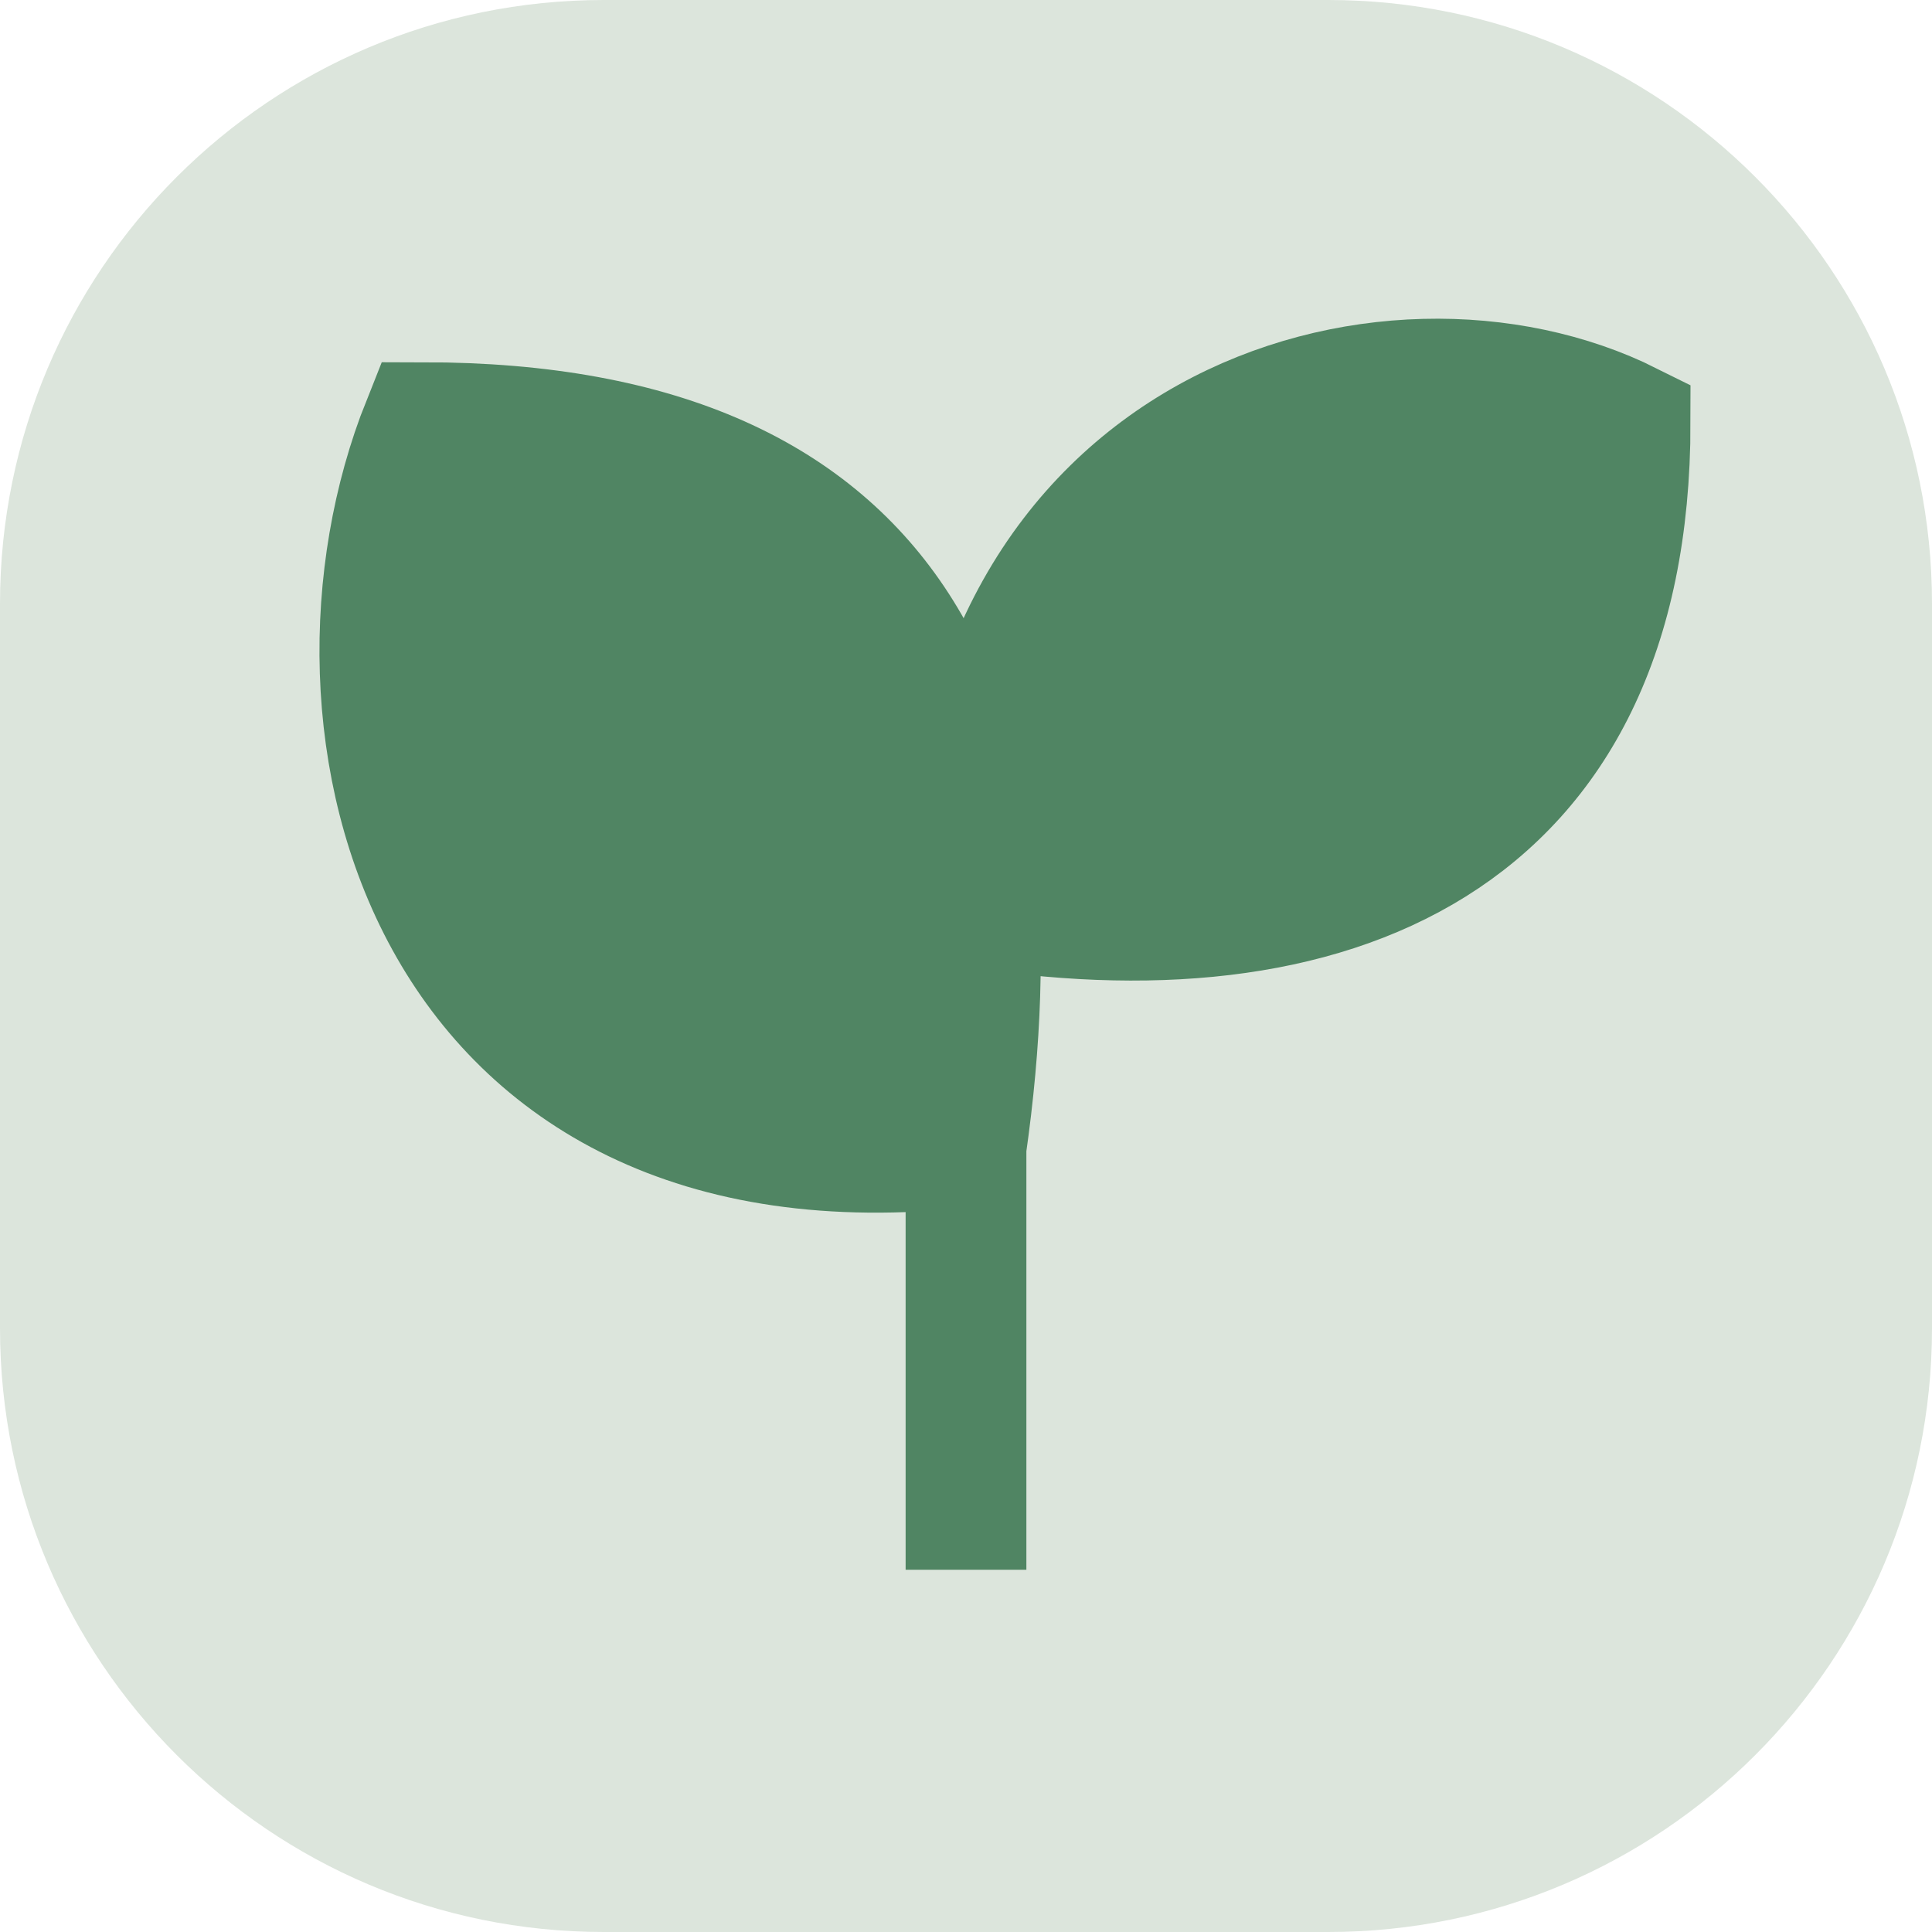
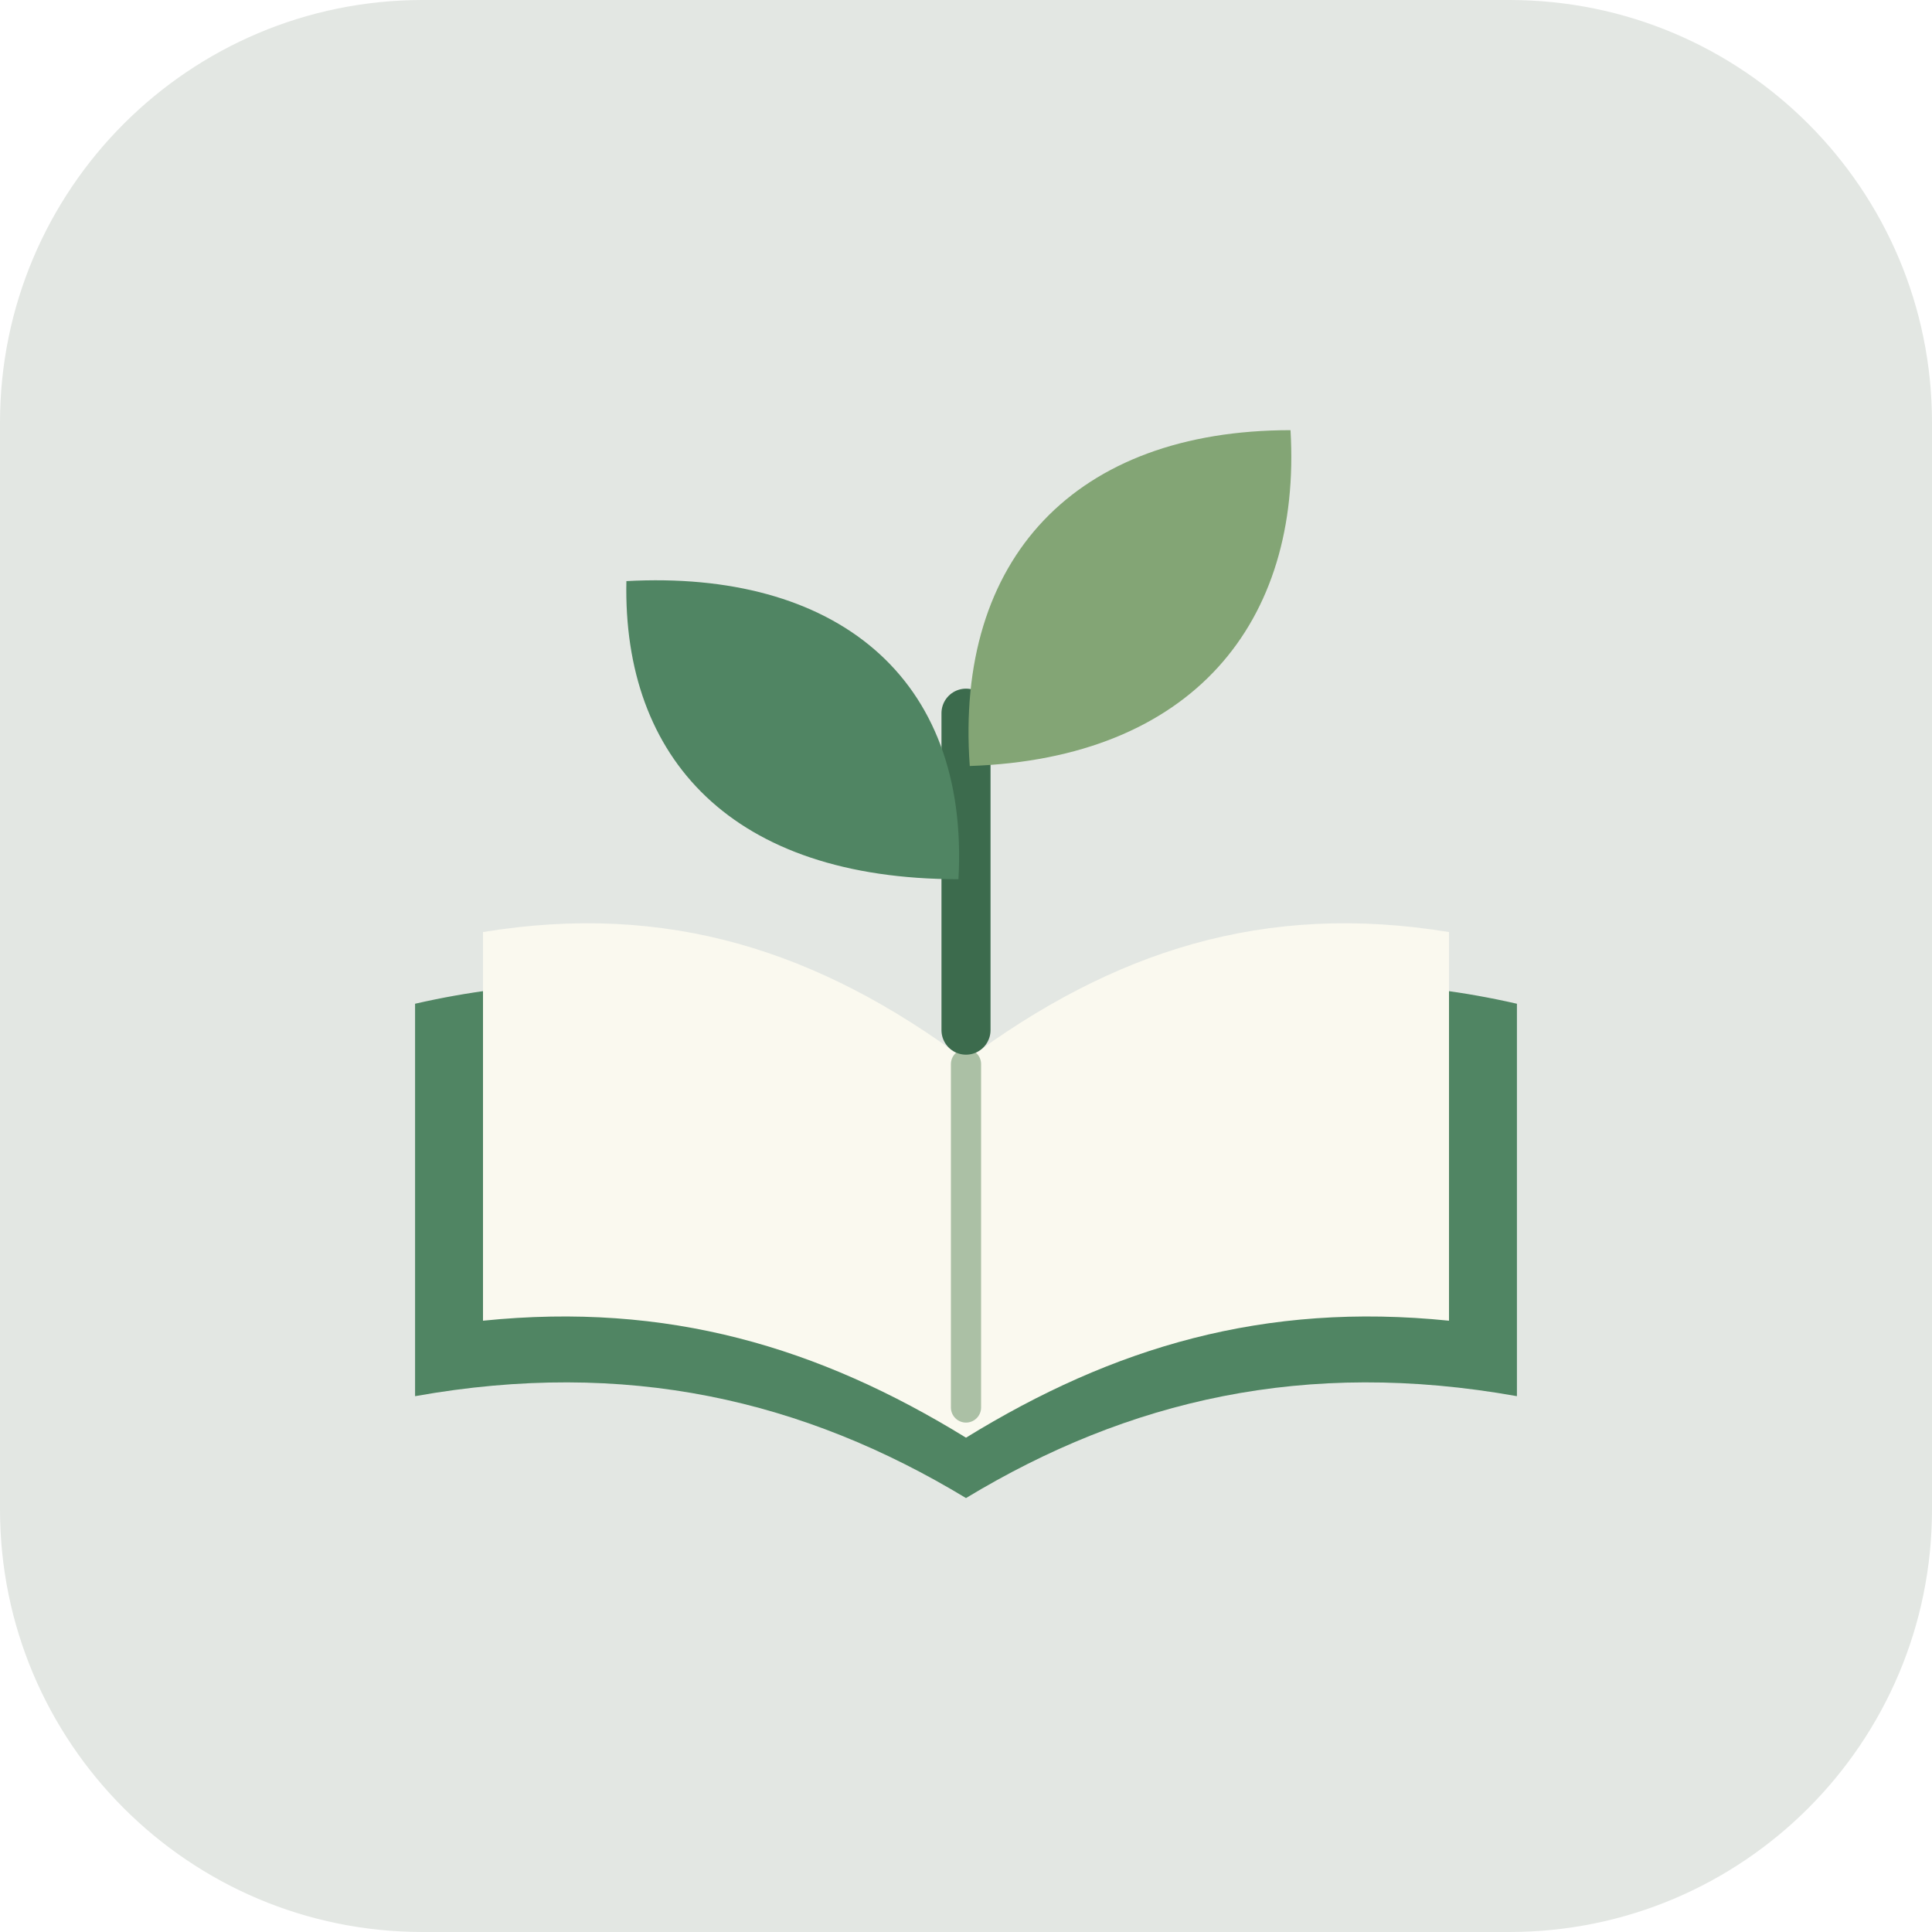
- <svg xmlns="http://www.w3.org/2000/svg" viewBox="0 0 32 32">
-   <rect width="32" height="32" rx="10" fill="#dce5dc" />
-   <path d="M16 26V14M16 19C7 20 5 12 7 7c8 0 10 5 9 12M16 15C16 7 23 5 27 7c0 7-5 9-11 8" fill="#508563" stroke="#508563" stroke-width="2" />
+ <svg xmlns="http://www.w3.org/2000/svg" viewBox="0 0 512 512">
+   <rect width="512" height="512" rx="112" fill="#e3e7e3" />
+   <path d="M110 266c57-13 103-1 146 30 43-31 89-43 146-30v104c-56-10-103 1-146 27-43-26-90-37-146-27Z" fill="#508563" />
+   <path d="M128 247c49-8 89 5 128 34 39-29 79-42 128-34v103c-49-5-89 7-128 31-39-24-79-36-128-31Z" fill="#faf9ef" />
+   <path d="M256 282v91" fill="none" stroke="#abc0a5" stroke-width="8" stroke-linecap="round" />
+   <path d="M256 273v-84" fill="none" stroke="#3c6b4d" stroke-width="13" stroke-linecap="round" />
+   <path d="M254 233c-60 0-89-32-88-79 55-3 91 25 88 79Z" fill="#508563" />
+   <path d="M257 203c-4-55 28-89 85-89 3 51-26 87-85 89Z" fill="#83a575" />
</svg>
